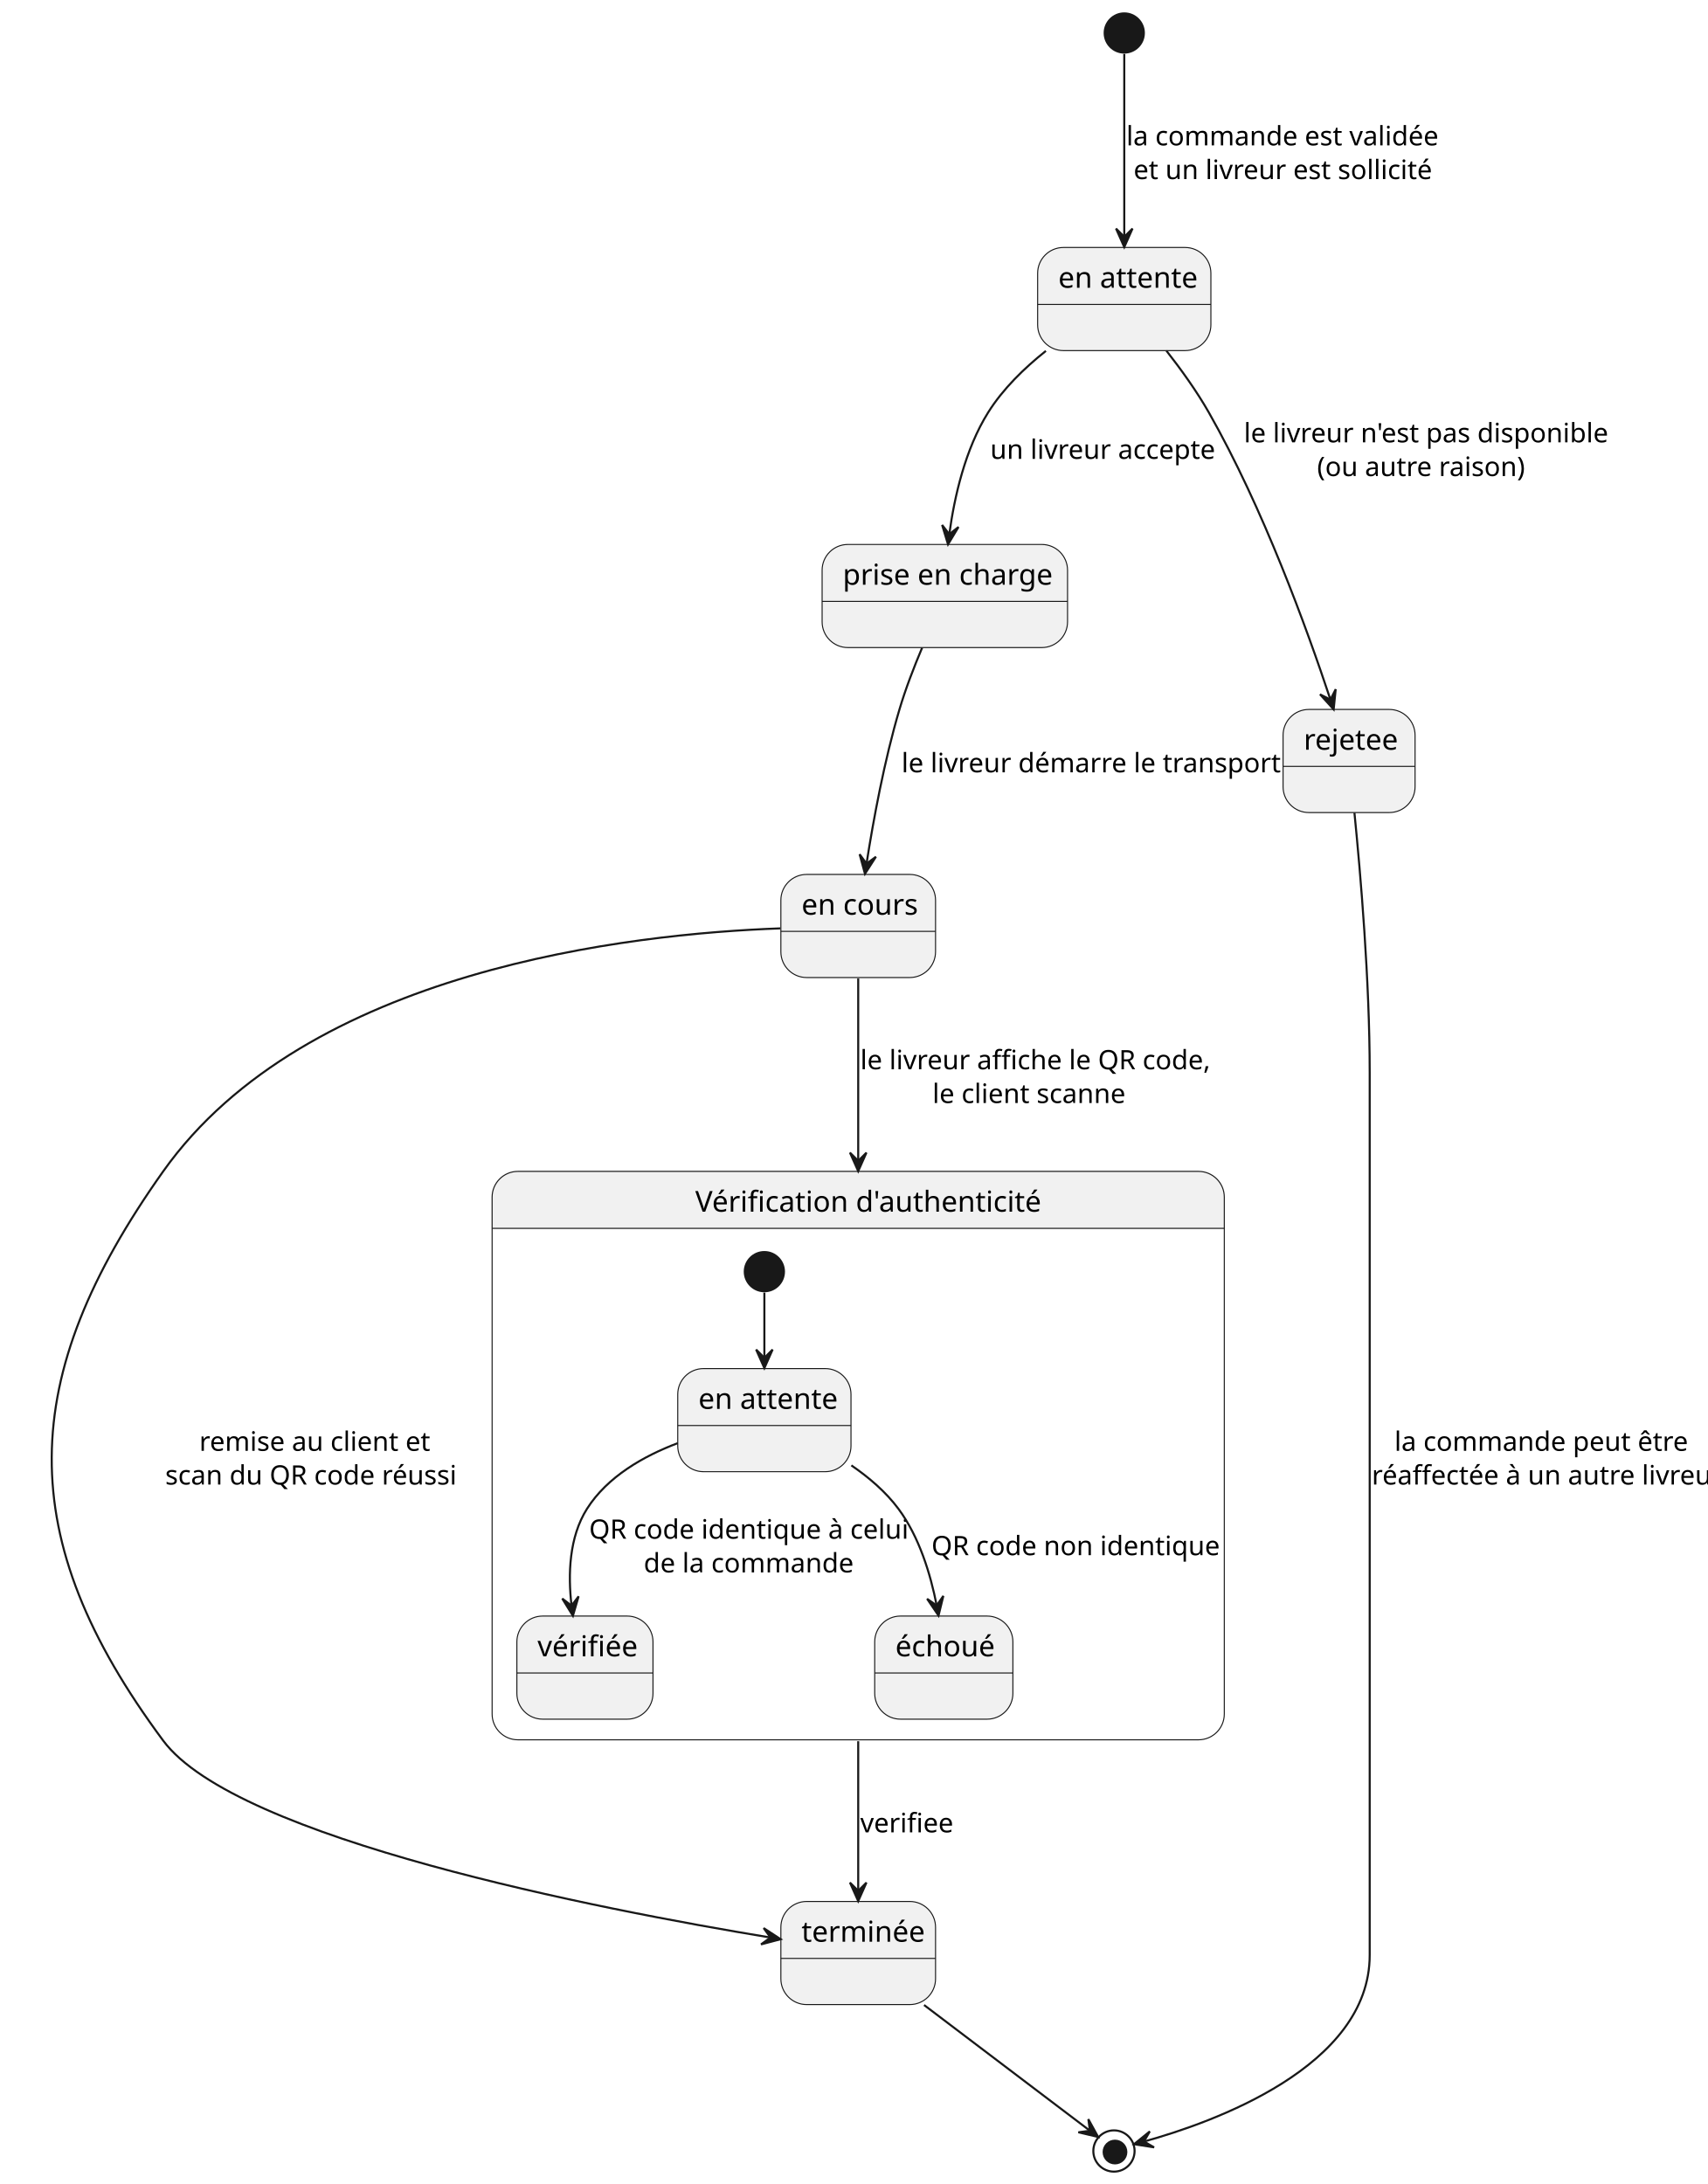
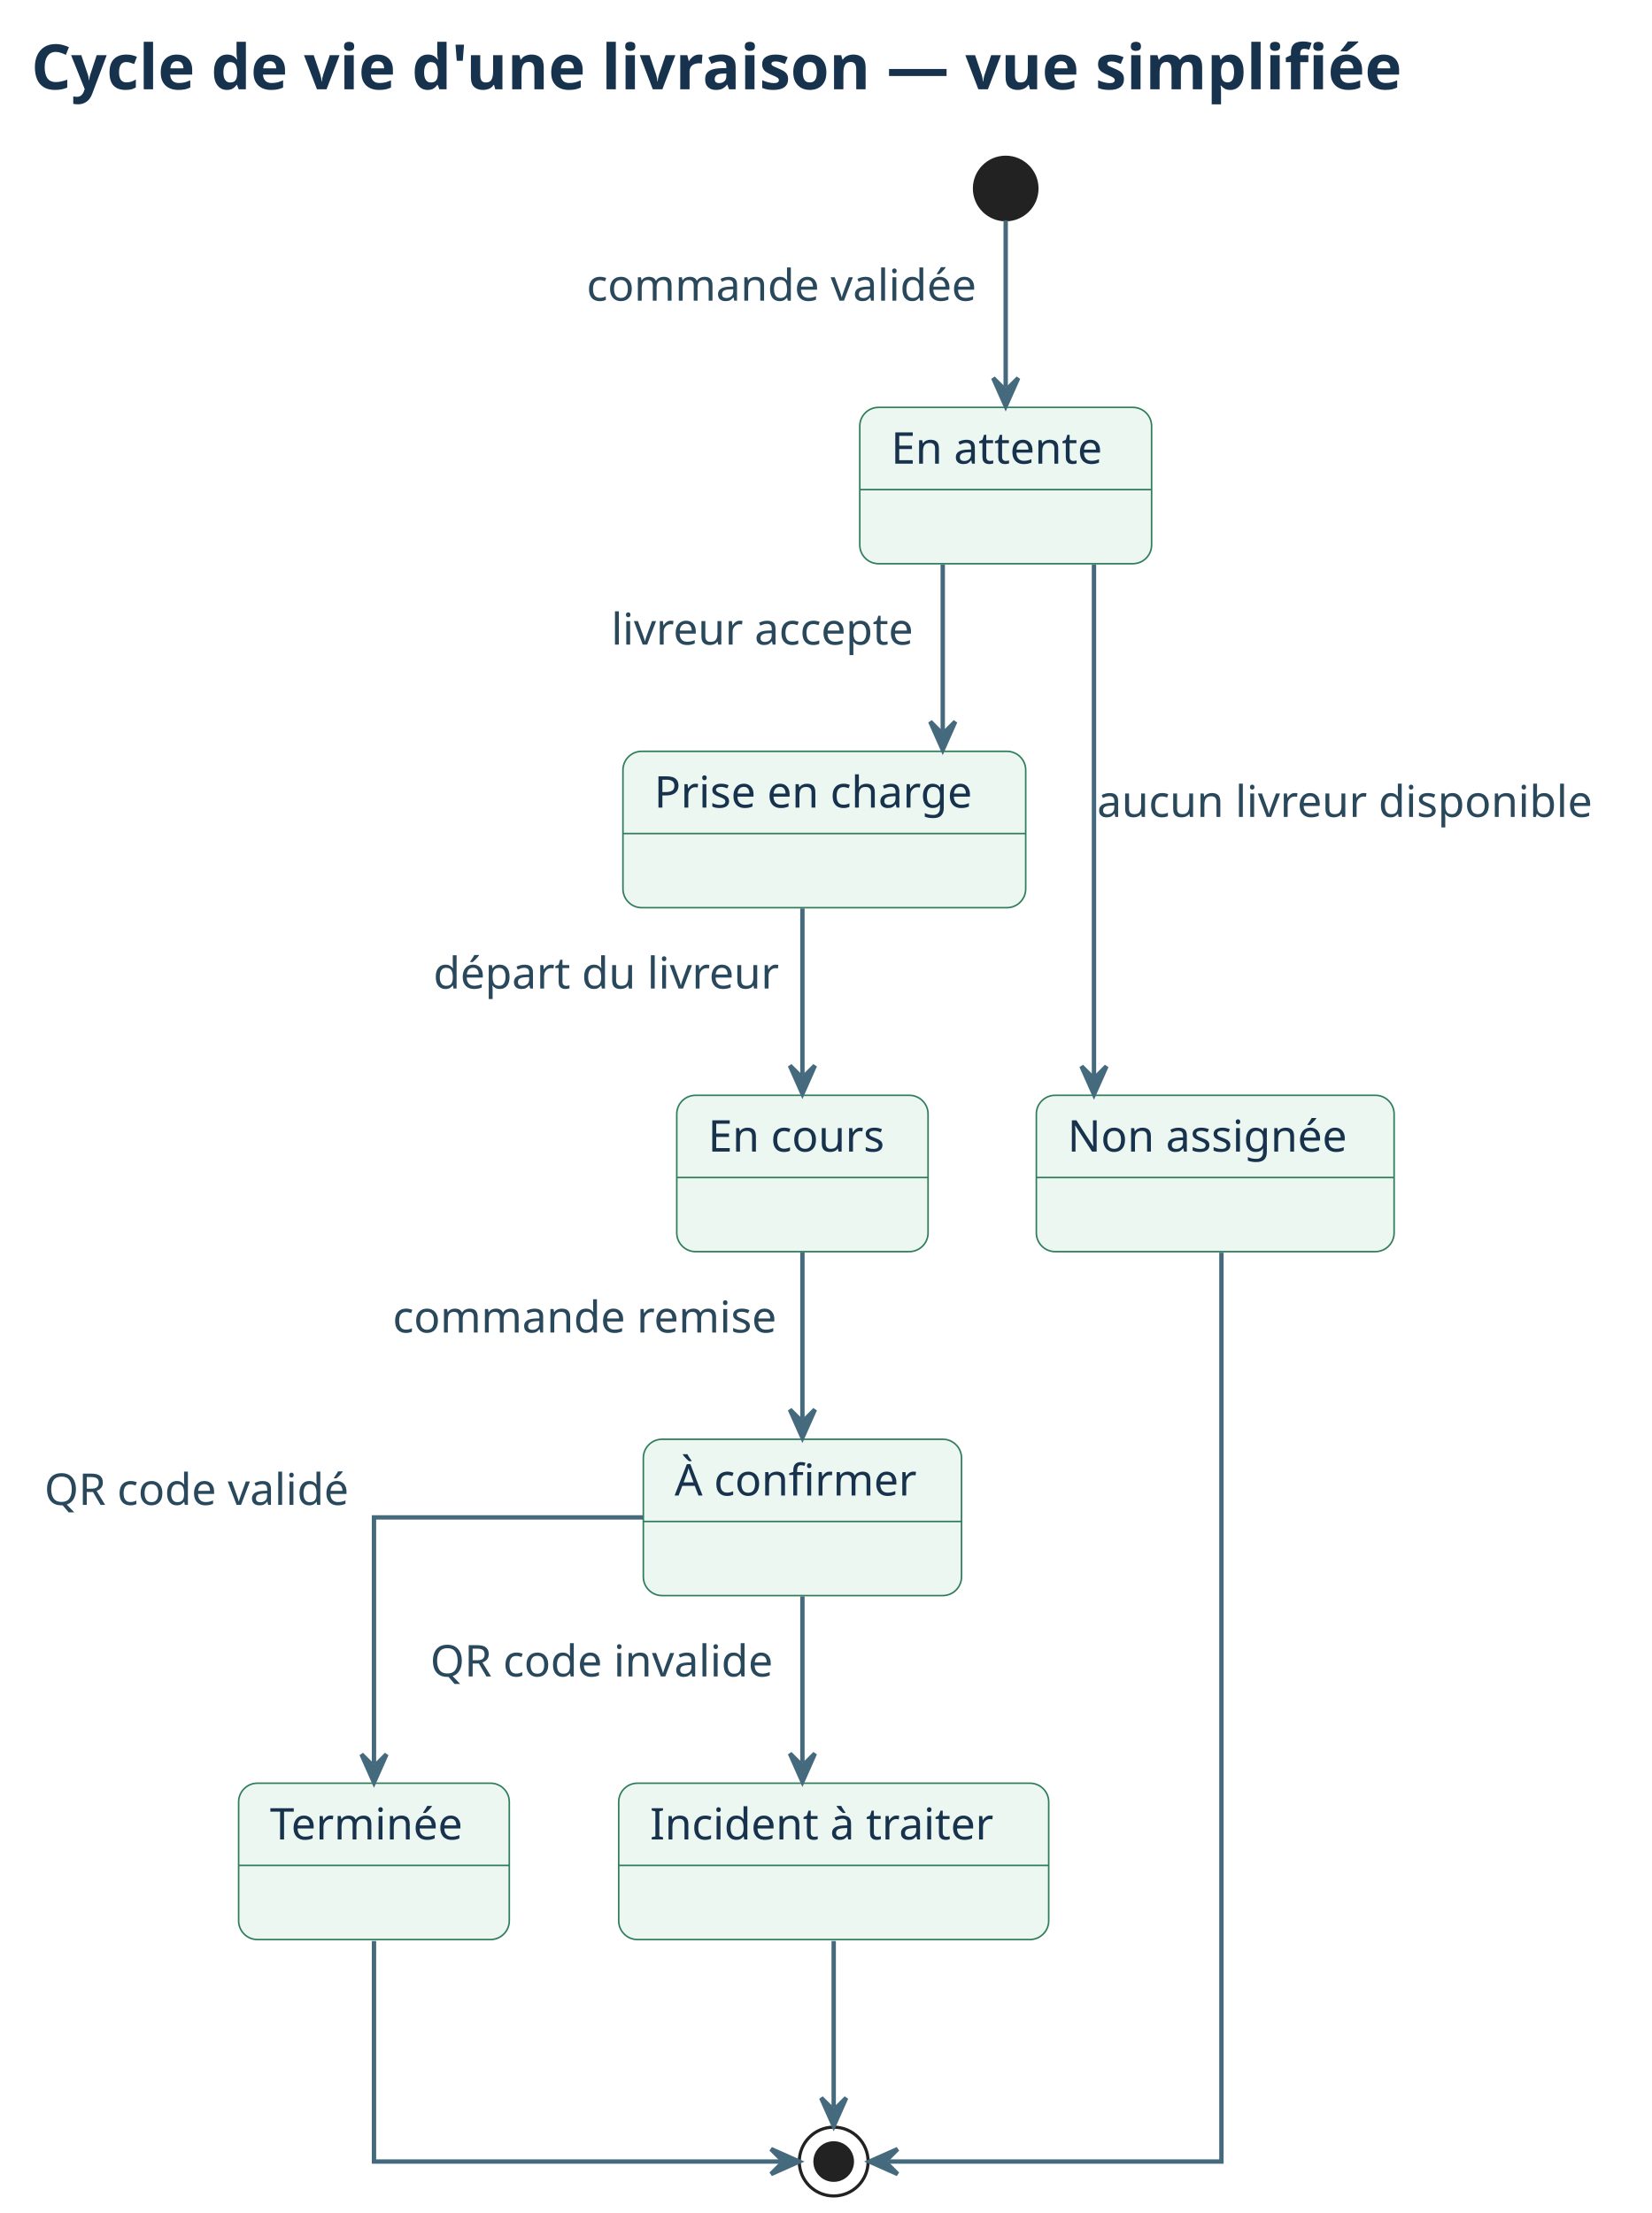
- <svg xmlns="http://www.w3.org/2000/svg" contentStyleType="text/css" height="1059px" preserveAspectRatio="none" style="width:828px;height:1059px;background:#FFFFFF;" version="1.1" viewBox="0 0 828 1059" width="828px" zoomAndPan="magnify">
+ <svg xmlns="http://www.w3.org/2000/svg" contentStyleType="text/css" data-diagram-type="STATE" height="1327.5px" preserveAspectRatio="none" style="width:990px;height:1327px;background:#FFFFFF;" version="1.1" viewBox="0 0 990 1327" width="990px" zoomAndPan="magnify">
  <defs />
  <g>
-     <ellipse cx="545.11" cy="16" fill="#181818" rx="10" ry="10" style="stroke:none;stroke-width:1.0;" />
-     <g id="en_attente">
-       <rect fill="#F1F1F1" height="50" rx="12.5" ry="12.5" style="stroke:#181818;stroke-width:0.5;" width="84" x="503.11" y="120" />
-       <line style="stroke:#181818;stroke-width:0.5;" x1="503.11" x2="587.11" y1="147.609" y2="147.609" />
-       <text fill="#000000" font-family="sans-serif" font-size="14" lengthAdjust="spacing" textLength="64" x="513.11" y="139.533">en attente</text>
+     <g class="title" data-source-line="3">
+       <text fill="#17324D" font-family="sans-serif" font-size="37.5" font-weight="bold" lengthAdjust="spacing" textLength="938.525" x="18.75" y="53.558">Cycle de vie d'une livraison — vue simplifiée</text>
    </g>
-     <g id="prise_en_charge">
-       <rect fill="#F1F1F1" height="50" rx="12.5" ry="12.5" style="stroke:#181818;stroke-width:0.5;" width="119" x="398.61" y="264" />
-       <line style="stroke:#181818;stroke-width:0.5;" x1="398.61" x2="517.61" y1="291.609" y2="291.609" />
-       <text fill="#000000" font-family="sans-serif" font-size="14" lengthAdjust="spacing" textLength="99" x="408.61" y="283.533">prise en charge</text>
+     <g>
+       <rect fill="#EDF7F1" height="93.75" rx="11.25" ry="11.25" style="stroke:#2F7D5B;stroke-width:0.938;" width="174.966" x="515.488" y="244.277" />
+       <line style="stroke:#2F7D5B;stroke-width:0.938;" x1="515.488" x2="690.454" y1="293.584" y2="293.584" />
+       <text fill="#17324D" font-family="sans-serif" font-size="26.25" lengthAdjust="spacing" textLength="137.466" x="534.238" y="278.018">En attente</text>
    </g>
-     <g id="rejetee">
-       <rect fill="#F1F1F1" height="50" rx="12.5" ry="12.5" style="stroke:#181818;stroke-width:0.5;" width="64" x="622.11" y="344" />
-       <line style="stroke:#181818;stroke-width:0.5;" x1="622.11" x2="686.11" y1="371.609" y2="371.609" />
-       <text fill="#000000" font-family="sans-serif" font-size="14" lengthAdjust="spacing" textLength="44" x="632.11" y="363.533">rejetee</text>
+     <g>
+       <rect fill="#EDF7F1" height="93.75" rx="11.25" ry="11.25" style="stroke:#2F7D5B;stroke-width:0.938;" width="241.476" x="373.494" y="450.527" />
+       <line style="stroke:#2F7D5B;stroke-width:0.938;" x1="373.494" x2="614.97" y1="499.834" y2="499.834" />
+       <text fill="#17324D" font-family="sans-serif" font-size="26.25" lengthAdjust="spacing" textLength="203.976" x="392.244" y="484.268">Prise en charge</text>
    </g>
-     <g id="en_cours">
-       <rect fill="#F1F1F1" height="50" rx="12.5" ry="12.5" style="stroke:#181818;stroke-width:0.5;" width="75" x="378.61" y="424" />
-       <line style="stroke:#181818;stroke-width:0.5;" x1="378.61" x2="453.61" y1="451.609" y2="451.609" />
-       <text fill="#000000" font-family="sans-serif" font-size="14" lengthAdjust="spacing" textLength="55" x="388.61" y="443.533">en cours</text>
+     <g>
+       <rect fill="#EDF7F1" height="93.75" rx="11.25" ry="11.25" style="stroke:#2F7D5B;stroke-width:0.938;" width="150.665" x="405.763" y="656.777" />
+       <line style="stroke:#2F7D5B;stroke-width:0.938;" x1="405.763" x2="556.428" y1="706.084" y2="706.084" />
+       <text fill="#17324D" font-family="sans-serif" font-size="26.25" lengthAdjust="spacing" textLength="113.165" x="424.513" y="690.518">En cours</text>
    </g>
-     <g id="terminee">
-       <rect fill="#F1F1F1" height="50" rx="12.5" ry="12.5" style="stroke:#181818;stroke-width:0.5;" width="75" x="378.61" y="922" />
-       <line style="stroke:#181818;stroke-width:0.5;" x1="378.61" x2="453.61" y1="949.609" y2="949.609" />
-       <text fill="#000000" font-family="sans-serif" font-size="14" lengthAdjust="spacing" textLength="55" x="388.61" y="941.533">terminée</text>
+     <g>
+       <rect fill="#EDF7F1" height="93.75" rx="11.25" ry="11.25" style="stroke:#2F7D5B;stroke-width:0.938;" width="190.77" x="385.719" y="863.027" />
+       <line style="stroke:#2F7D5B;stroke-width:0.938;" x1="385.719" x2="576.489" y1="912.334" y2="912.334" />
+       <text fill="#17324D" font-family="sans-serif" font-size="26.25" lengthAdjust="spacing" textLength="153.27" x="404.469" y="896.768">À confirmer</text>
    </g>
-     <ellipse cx="540.11" cy="1043" fill="none" rx="10" ry="10" style="stroke:#181818;stroke-width:1.0;" />
-     <ellipse cx="540.61" cy="1043.5" fill="#181818" rx="6" ry="6" style="stroke:none;stroke-width:1.0;" />
-     <path d="M251.11,568 L581.11,568 A12.5,12.5 0 0 1 593.61,580.5 L593.61,595.609 L238.61,595.609 L238.61,580.5 A12.5,12.5 0 0 1 251.11,568 " fill="#F1F1F1" style="stroke:#F1F1F1;stroke-width:1.0;" />
-     <rect fill="none" height="275.609" rx="12.5" ry="12.5" style="stroke:#181818;stroke-width:0.5;" width="355" x="238.61" y="568" />
-     <line style="stroke:#181818;stroke-width:0.5;" x1="238.61" x2="593.61" y1="595.609" y2="595.609" />
-     <text fill="#000000" font-family="sans-serif" font-size="14" lengthAdjust="spacing" textLength="158" x="337.11" y="587.533">Vérification d'authenticité</text>
-     <ellipse cx="370.61" cy="616.609" fill="#181818" rx="10" ry="10" style="stroke:none;stroke-width:1.0;" />
-     <g id="VERIF.attente_scan">
-       <rect fill="#F1F1F1" height="50" rx="12.5" ry="12.5" style="stroke:#181818;stroke-width:0.5;" width="84" x="328.61" y="663.609" />
-       <line style="stroke:#181818;stroke-width:0.5;" x1="328.61" x2="412.61" y1="691.219" y2="691.219" />
-       <text fill="#000000" font-family="sans-serif" font-size="14" lengthAdjust="spacing" textLength="64" x="338.61" y="683.143">en attente</text>
+     <g>
+       <rect fill="#EDF7F1" height="93.75" rx="11.25" ry="11.25" style="stroke:#2F7D5B;stroke-width:0.938;" width="162.277" x="143.075" y="1069.277" />
+       <line style="stroke:#2F7D5B;stroke-width:0.938;" x1="143.075" x2="305.353" y1="1118.584" y2="1118.584" />
+       <text fill="#17324D" font-family="sans-serif" font-size="26.25" lengthAdjust="spacing" textLength="124.777" x="161.825" y="1103.018">Terminée</text>
    </g>
-     <g id="VERIF.verifiee">
-       <rect fill="#F1F1F1" height="50" rx="12.5" ry="12.5" style="stroke:#181818;stroke-width:0.5;" width="66" x="250.61" y="783.609" />
-       <line style="stroke:#181818;stroke-width:0.5;" x1="250.61" x2="316.61" y1="811.219" y2="811.219" />
-       <text fill="#000000" font-family="sans-serif" font-size="14" lengthAdjust="spacing" textLength="46" x="260.61" y="803.143">vérifiée</text>
+     <g>
+       <rect fill="#EDF7F1" height="93.75" rx="11.25" ry="11.25" style="stroke:#2F7D5B;stroke-width:0.938;" width="214.508" x="621.35" y="656.777" />
+       <line style="stroke:#2F7D5B;stroke-width:0.938;" x1="621.35" x2="835.858" y1="706.084" y2="706.084" />
+       <text fill="#17324D" font-family="sans-serif" font-size="26.25" lengthAdjust="spacing" textLength="177.008" x="640.1" y="690.518">Non assignée</text>
    </g>
-     <g id="VERIF.echouee">
-       <rect fill="#F1F1F1" height="50" rx="12.5" ry="12.5" style="stroke:#181818;stroke-width:0.5;" width="67" x="424.11" y="783.609" />
-       <line style="stroke:#181818;stroke-width:0.5;" x1="424.11" x2="491.11" y1="811.219" y2="811.219" />
-       <text fill="#000000" font-family="sans-serif" font-size="14" lengthAdjust="spacing" textLength="47" x="434.11" y="803.143">échoué</text>
+     <g>
+       <rect fill="#EDF7F1" height="93.75" rx="11.25" ry="11.25" style="stroke:#2F7D5B;stroke-width:0.938;" width="257.818" x="370.944" y="1069.277" />
+       <line style="stroke:#2F7D5B;stroke-width:0.938;" x1="370.944" x2="628.762" y1="1118.584" y2="1118.584" />
+       <text fill="#17324D" font-family="sans-serif" font-size="26.25" lengthAdjust="spacing" textLength="220.318" x="389.694" y="1103.018">Incident à traiter</text>
    </g>
-     <g id="link_*start*VERIF_attente_scan">
-       <path d="M370.61,626.759 C370.61,634.799 370.61,646.939 370.61,658.259 " fill="none" id="*start*VERIF-to-attente_scan" style="stroke:#181818;stroke-width:1.0;" />
-       <polygon fill="#181818" points="370.61,663.389,374.61,654.389,370.61,658.389,366.61,654.389,370.61,663.389" style="stroke:#181818;stroke-width:1.0;" />
+     <ellipse cx="602.975" cy="113.027" fill="#222222" rx="18.75" ry="18.75" style="stroke:#222222;stroke-width:1.875;" />
+     <ellipse cx="499.85" cy="1296.152" fill="none" rx="20.625" ry="20.625" style="stroke:#222222;stroke-width:1.875;" />
+     <ellipse cx="499.85" cy="1296.152" fill="#222222" rx="11.25" ry="11.25" style="stroke:#222222;stroke-width:1.875;" />
+     <g class="link" data-entity-1="ent0002" data-entity-2="ent0002" data-link-type="dependency" data-source-line="5" id="lnk3">
+       <path d="M602.975,132.096 C602.975,158.477 602.975,195.752 602.975,232.296" fill="none" id="*start*-to-EnAttente" style="stroke:#456A7D;stroke-width:2.625;" />
+       <polygon fill="#456A7D" points="602.975,243.546,610.475,226.671,602.975,234.171,595.475,226.671,602.975,243.546" style="stroke:#456A7D;stroke-width:2.625;" />
+       <text fill="#29485B" font-family="sans-serif" font-size="26.25" lengthAdjust="spacing" textLength="250.682" x="351.725" y="180.312">commande validée</text>
    </g>
-     <g id="link_attente_scan_verifiee">
-       <path d="M328.6,699.769 C311.96,706.069 294.48,716.029 284.61,731.609 C275.92,745.329 275.35,763.429 277.11,778.519 " fill="none" id="attente_scan-to-verifiee" style="stroke:#181818;stroke-width:1.0;" />
-       <polygon fill="#181818" points="277.78,783.509,280.536,774.054,277.109,778.555,272.608,775.128,277.78,783.509" style="stroke:#181818;stroke-width:1.0;" />
-       <text fill="#000000" font-family="sans-serif" font-size="13" lengthAdjust="spacing" textLength="149" x="285.61" y="746.105">QR code identique à celui</text>
-       <text fill="#000000" font-family="sans-serif" font-size="13" lengthAdjust="spacing" textLength="96" x="312.11" y="762.456">de la commande</text>
+     <g class="link" data-entity-1="ent0002" data-entity-2="ent0003" data-link-type="dependency" data-source-line="6" id="lnk4">
+       <path d="M565.232,338.477 C565.232,371.777 565.232,404.927 565.232,438.34" fill="none" id="EnAttente-to-PriseEnCharge" style="stroke:#456A7D;stroke-width:2.625;" />
+       <polygon fill="#456A7D" points="565.232,449.59,572.732,432.715,565.232,440.215,557.732,432.715,565.232,449.59" style="stroke:#456A7D;stroke-width:2.625;" />
+       <text fill="#29485B" font-family="sans-serif" font-size="26.25" lengthAdjust="spacing" textLength="197.042" x="366.482" y="386.524">livreur accepte</text>
    </g>
-     <g id="link_attente_scan_echouee">
-       <path d="M412.79,710.549 C421.31,716.389 429.52,723.419 435.61,731.609 C445.7,745.179 451.17,763.269 454.14,778.389 " fill="none" id="attente_scan-to-echouee" style="stroke:#181818;stroke-width:1.0;" />
-       <polygon fill="#181818" points="455.05,783.399,457.39,773.833,454.163,778.479,449.517,775.252,455.05,783.399" style="stroke:#181818;stroke-width:1.0;" />
-       <text fill="#000000" font-family="sans-serif" font-size="13" lengthAdjust="spacing" textLength="132" x="451.61" y="754.105">QR code non identique</text>
+     <g class="link" data-entity-1="ent0002" data-entity-2="ent0007" data-link-type="dependency" data-source-line="7" id="lnk5">
+       <path d="M655.907,338.477 C655.907,417.827 655.907,565.596 655.907,645.002" fill="none" id="EnAttente-to-NonAssignee" style="stroke:#456A7D;stroke-width:2.625;" />
+       <polygon fill="#456A7D" points="655.907,656.252,663.407,639.377,655.907,646.877,648.407,639.377,655.907,656.252" style="stroke:#456A7D;stroke-width:2.625;" />
+       <text fill="#29485B" font-family="sans-serif" font-size="26.25" lengthAdjust="spacing" textLength="316" x="657.782" y="489.856">aucun livreur disponible</text>
    </g>
-     <g id="link_*start*_en_attente">
-       <path d="M545.11,26.13 C545.11,44.39 545.11,86.09 545.11,114.66 " fill="none" id="*start*-to-en_attente" style="stroke:#181818;stroke-width:1.0;" />
-       <polygon fill="#181818" points="545.11,119.83,549.11,110.83,545.11,114.83,541.11,110.83,545.11,119.83" style="stroke:#181818;stroke-width:1.0;" />
-       <text fill="#000000" font-family="sans-serif" font-size="13" lengthAdjust="spacing" textLength="143" x="546.11" y="70.495">la commande est validée</text>
-       <text fill="#000000" font-family="sans-serif" font-size="13" lengthAdjust="spacing" textLength="136" x="549.61" y="86.847">et un livreur est sollicité</text>
+     <g class="link" data-entity-1="ent0003" data-entity-2="ent0004" data-link-type="dependency" data-source-line="8" id="lnk6">
+       <path d="M481.1,544.727 C481.1,578.027 481.1,611.177 481.1,644.59" fill="none" id="PriseEnCharge-to-EnCours" style="stroke:#456A7D;stroke-width:2.625;" />
+       <polygon fill="#456A7D" points="481.1,655.84,488.6,638.965,481.1,646.465,473.6,638.965,481.1,655.84" style="stroke:#456A7D;stroke-width:2.625;" />
+       <text fill="#29485B" font-family="sans-serif" font-size="26.25" lengthAdjust="spacing" textLength="221.125" x="259.85" y="592.774">départ du livreur</text>
    </g>
-     <g id="link_en_attente_prise_en_charge">
-       <path d="M507.11,170.15 C496.66,178.46 486.26,188.58 479.11,200 C467.98,217.76 462.74,240.92 460.28,259.02 " fill="none" id="en_attente-to-prise_en_charge" style="stroke:#181818;stroke-width:1.0;" />
-       <polygon fill="#181818" points="459.66,263.98,464.736,255.54,460.275,259.018,456.797,254.556,459.66,263.98" style="stroke:#181818;stroke-width:1.0;" />
-       <text fill="#000000" font-family="sans-serif" font-size="13" lengthAdjust="spacing" textLength="101" x="480.11" y="222.495">un livreur accepte</text>
+     <g class="link" data-entity-1="ent0004" data-entity-2="ent0005" data-link-type="dependency" data-source-line="9" id="lnk7">
+       <path d="M481.1,750.977 C481.1,784.277 481.1,817.427 481.1,850.84" fill="none" id="EnCours-to-AConfirmer" style="stroke:#456A7D;stroke-width:2.625;" />
+       <polygon fill="#456A7D" points="481.1,862.09,488.6,845.215,481.1,852.715,473.6,845.215,481.1,862.09" style="stroke:#456A7D;stroke-width:2.625;" />
+       <text fill="#29485B" font-family="sans-serif" font-size="26.25" lengthAdjust="spacing" textLength="245.145" x="235.475" y="799.024">commande remise</text>
    </g>
-     <g id="link_en_attente_rejetee">
-       <path d="M565.53,170.05 C572.61,179.08 580.23,189.67 586.11,200 C612.42,246.28 633.65,304.76 645.03,339.11 " fill="none" id="en_attente-to-rejetee" style="stroke:#181818;stroke-width:1.0;" />
-       <polygon fill="#181818" points="646.63,343.99,647.623,334.191,645.07,339.24,640.022,336.687,646.63,343.99" style="stroke:#181818;stroke-width:1.0;" />
-       <text fill="#000000" font-family="sans-serif" font-size="13" lengthAdjust="spacing" textLength="165" x="603.11" y="214.495">le livreur n'est pas disponible</text>
-       <text fill="#000000" font-family="sans-serif" font-size="13" lengthAdjust="spacing" textLength="94" x="638.61" y="230.847">(ou autre raison)</text>
+     <g class="link" data-entity-1="ent0005" data-entity-2="ent0006" data-link-type="dependency" data-source-line="10" id="lnk8">
+       <path d="M385.457,909.902 C312.407,909.902 224.225,909.902 224.225,909.902 C224.225,909.902 224.225,996.696 224.225,1057.577" fill="none" id="AConfirmer-to-Terminee" style="stroke:#456A7D;stroke-width:2.625;" />
+       <polygon fill="#456A7D" points="224.225,1068.827,231.725,1051.952,224.225,1059.452,216.725,1051.952,224.225,1068.827" style="stroke:#456A7D;stroke-width:2.625;" />
+       <text fill="#29485B" font-family="sans-serif" font-size="26.25" lengthAdjust="spacing" textLength="197.913" x="26.619" y="902.393">QR code validé</text>
    </g>
-     <g id="link_prise_en_charge_en_cours">
-       <path d="M447.1,314.1 C443.21,323.31 439.07,334 436.11,344 C428.78,368.7 423.48,397.52 420.18,418.55 " fill="none" id="prise_en_charge-to-en_cours" style="stroke:#181818;stroke-width:1.0;" />
-       <polygon fill="#181818" points="419.39,423.72,424.707,415.429,420.147,418.778,416.799,414.218,419.39,423.72" style="stroke:#181818;stroke-width:1.0;" />
-       <text fill="#000000" font-family="sans-serif" font-size="13" lengthAdjust="spacing" textLength="167" x="437.11" y="374.495">le livreur démarre le transport</text>
+     <g class="link" data-entity-1="ent0005" data-entity-2="ent0008" data-link-type="dependency" data-source-line="11" id="lnk9">
+       <path d="M481.1,957.227 C481.1,990.527 481.1,1023.677 481.1,1057.09" fill="none" id="AConfirmer-to-Incident" style="stroke:#456A7D;stroke-width:2.625;" />
+       <polygon fill="#456A7D" points="481.1,1068.34,488.6,1051.465,481.1,1058.965,473.6,1051.465,481.1,1068.34" style="stroke:#456A7D;stroke-width:2.625;" />
+       <text fill="#29485B" font-family="sans-serif" font-size="26.25" lengthAdjust="spacing" textLength="221.843" x="257.975" y="1005.274">QR code invalide</text>
    </g>
-     <g id="link_en_cours_terminee">
-       <path d="M378.34,450.16 C305.93,452.77 148.6,470.04 79.11,568 C8.13,668.05 6,745.5 79.11,844 C114.53,891.73 290.62,925.81 373.21,939.43 " fill="none" id="en_cours-to-terminee" style="stroke:#181818;stroke-width:1.0;" />
-       <polygon fill="#181818" points="378.51,940.3,370.265,934.913,373.574,939.501,368.986,942.811,378.51,940.3" style="stroke:#181818;stroke-width:1.0;" />
-       <text fill="#000000" font-family="sans-serif" font-size="13" lengthAdjust="spacing" textLength="107" x="96.61" y="703.495">remise au client et</text>
-       <text fill="#000000" font-family="sans-serif" font-size="13" lengthAdjust="spacing" textLength="140" x="80.11" y="719.847">scan du QR code réussi</text>
+     <g class="link" data-entity-1="ent0006" data-entity-2="ent0010" data-link-type="dependency" data-source-line="12" id="lnk11">
+       <path d="M224.225,1163.909 C224.225,1217.234 224.225,1296.152 224.225,1296.152 C224.225,1296.152 403.775,1296.152 467.882,1296.152" fill="none" id="Terminee-to-*end*" style="stroke:#456A7D;stroke-width:2.625;" />
+       <polygon fill="#456A7D" points="479.132,1296.152,462.257,1288.652,469.757,1296.152,462.257,1303.652,479.132,1296.152" style="stroke:#456A7D;stroke-width:2.625;" />
    </g>
-     <g id="link_terminee_*end*">
-       <path d="M448.04,972.21 C474.23,992.07 509.88,1019.09 528.18,1032.96 " fill="none" id="terminee-to-*end*" style="stroke:#181818;stroke-width:1.0;" />
-       <polygon fill="#181818" points="532.44,1036.19,527.694,1027.56,528.459,1033.165,522.854,1033.93,532.44,1036.19" style="stroke:#181818;stroke-width:1.0;" />
+     <g class="link" data-entity-1="ent0007" data-entity-2="ent0010" data-link-type="dependency" data-source-line="13" id="lnk12">
+       <path d="M732.313,751.146 C732.313,891.734 732.313,1296.152 732.313,1296.152 C732.313,1296.152 590.094,1296.152 532.55,1296.152" fill="none" id="NonAssignee-to-*end*" style="stroke:#456A7D;stroke-width:2.625;" />
+       <polygon fill="#456A7D" points="521.3,1296.152,538.175,1303.652,530.675,1296.152,538.175,1288.652,521.3,1296.152" style="stroke:#456A7D;stroke-width:2.625;" />
    </g>
-     <g id="link_rejetee_*end*">
-       <path d="M656.71,394.13 C659.67,423.74 664.11,475.5 664.11,520 C664.11,520 664.11,520 664.11,948 C664.11,1002.36 587.48,1029.34 554.7,1038.4 " fill="none" id="rejetee-to-*end*" style="stroke:#181818;stroke-width:1.0;" />
-       <polygon fill="#181818" points="549.84,1039.7,559.57,1041.223,554.668,1038.4,557.491,1033.498,549.84,1039.7" style="stroke:#181818;stroke-width:1.0;" />
-       <text fill="#000000" font-family="sans-serif" font-size="13" lengthAdjust="spacing" textLength="133" x="676.11" y="703.495">la commande peut être</text>
-       <text fill="#000000" font-family="sans-serif" font-size="13" lengthAdjust="spacing" textLength="155" x="665.11" y="719.847">réaffectée à un autre livreur</text>
-     </g>
-     <g id="link_en_cours_VERIF">
-       <path d="M416.11,474.45 C416.11,495.78 416.11,528.59 416.11,562.84 " fill="none" id="en_cours-to-VERIF" style="stroke:#181818;stroke-width:1.0;" />
-       <polygon fill="#181818" points="416.11,567.9,420.11,558.9,416.11,562.9,412.11,558.9,416.11,567.9" style="stroke:#181818;stroke-width:1.0;" />
-       <text fill="#000000" font-family="sans-serif" font-size="13" lengthAdjust="spacing" textLength="161" x="417.11" y="518.495">le livreur affiche le QR code,</text>
-       <text fill="#000000" font-family="sans-serif" font-size="13" lengthAdjust="spacing" textLength="91" x="452.11" y="534.847">le client scanne</text>
-     </g>
-     <g id="link_VERIF_terminee">
-       <path d="M416.11,844.3 C416.11,871.68 416.11,897.79 416.11,916.7 " fill="none" id="VERIF-to-terminee" style="stroke:#181818;stroke-width:1.0;" />
-       <polygon fill="#181818" points="416.11,921.84,420.11,912.84,416.11,916.84,412.11,912.84,416.11,921.84" style="stroke:#181818;stroke-width:1.0;" />
-       <text fill="#000000" font-family="sans-serif" font-size="13" lengthAdjust="spacing" textLength="39" x="417.11" y="888.495">verifiee</text>
+     <g class="link" data-entity-1="ent0008" data-entity-2="ent0010" data-link-type="dependency" data-source-line="14" id="lnk13">
+       <path d="M499.85,1163.909 C499.85,1199.946 499.85,1236.415 499.85,1263.584" fill="none" id="Incident-to-*end*" style="stroke:#456A7D;stroke-width:2.625;" />
+       <polygon fill="#456A7D" points="499.85,1274.834,507.35,1257.959,499.85,1265.459,492.35,1257.959,499.85,1274.834" style="stroke:#456A7D;stroke-width:2.625;" />
    </g>
  </g>
</svg>
